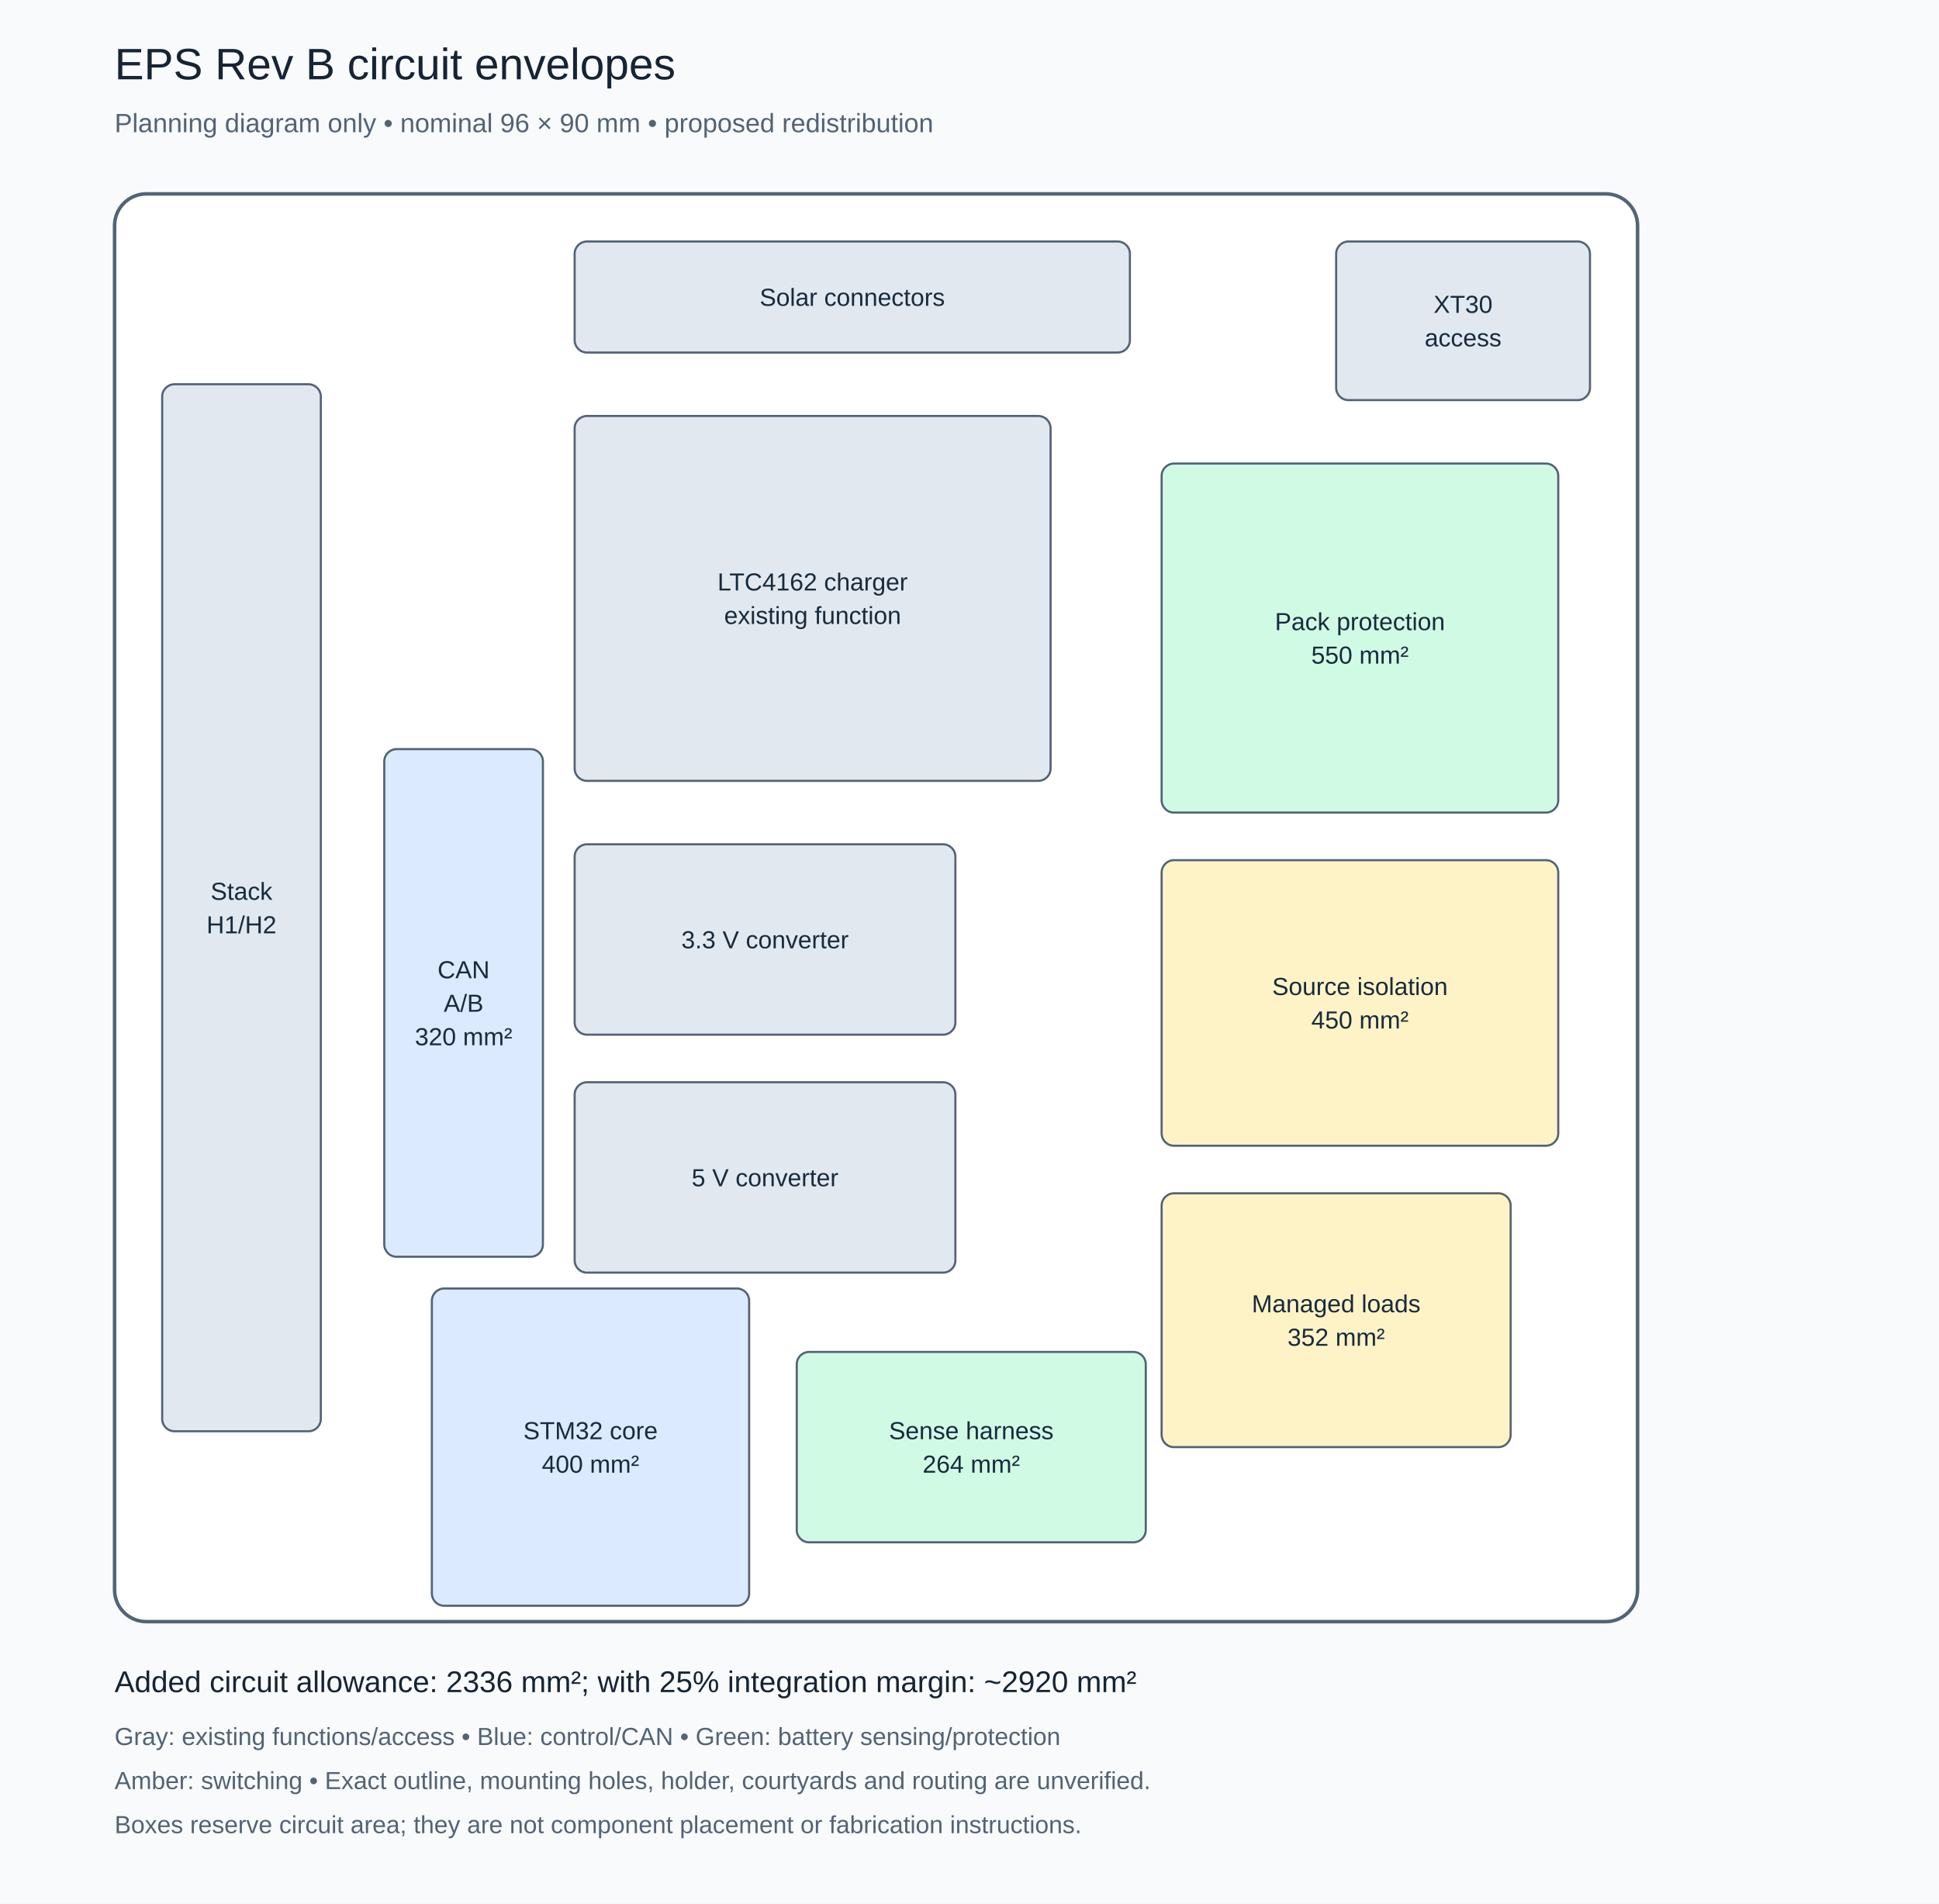
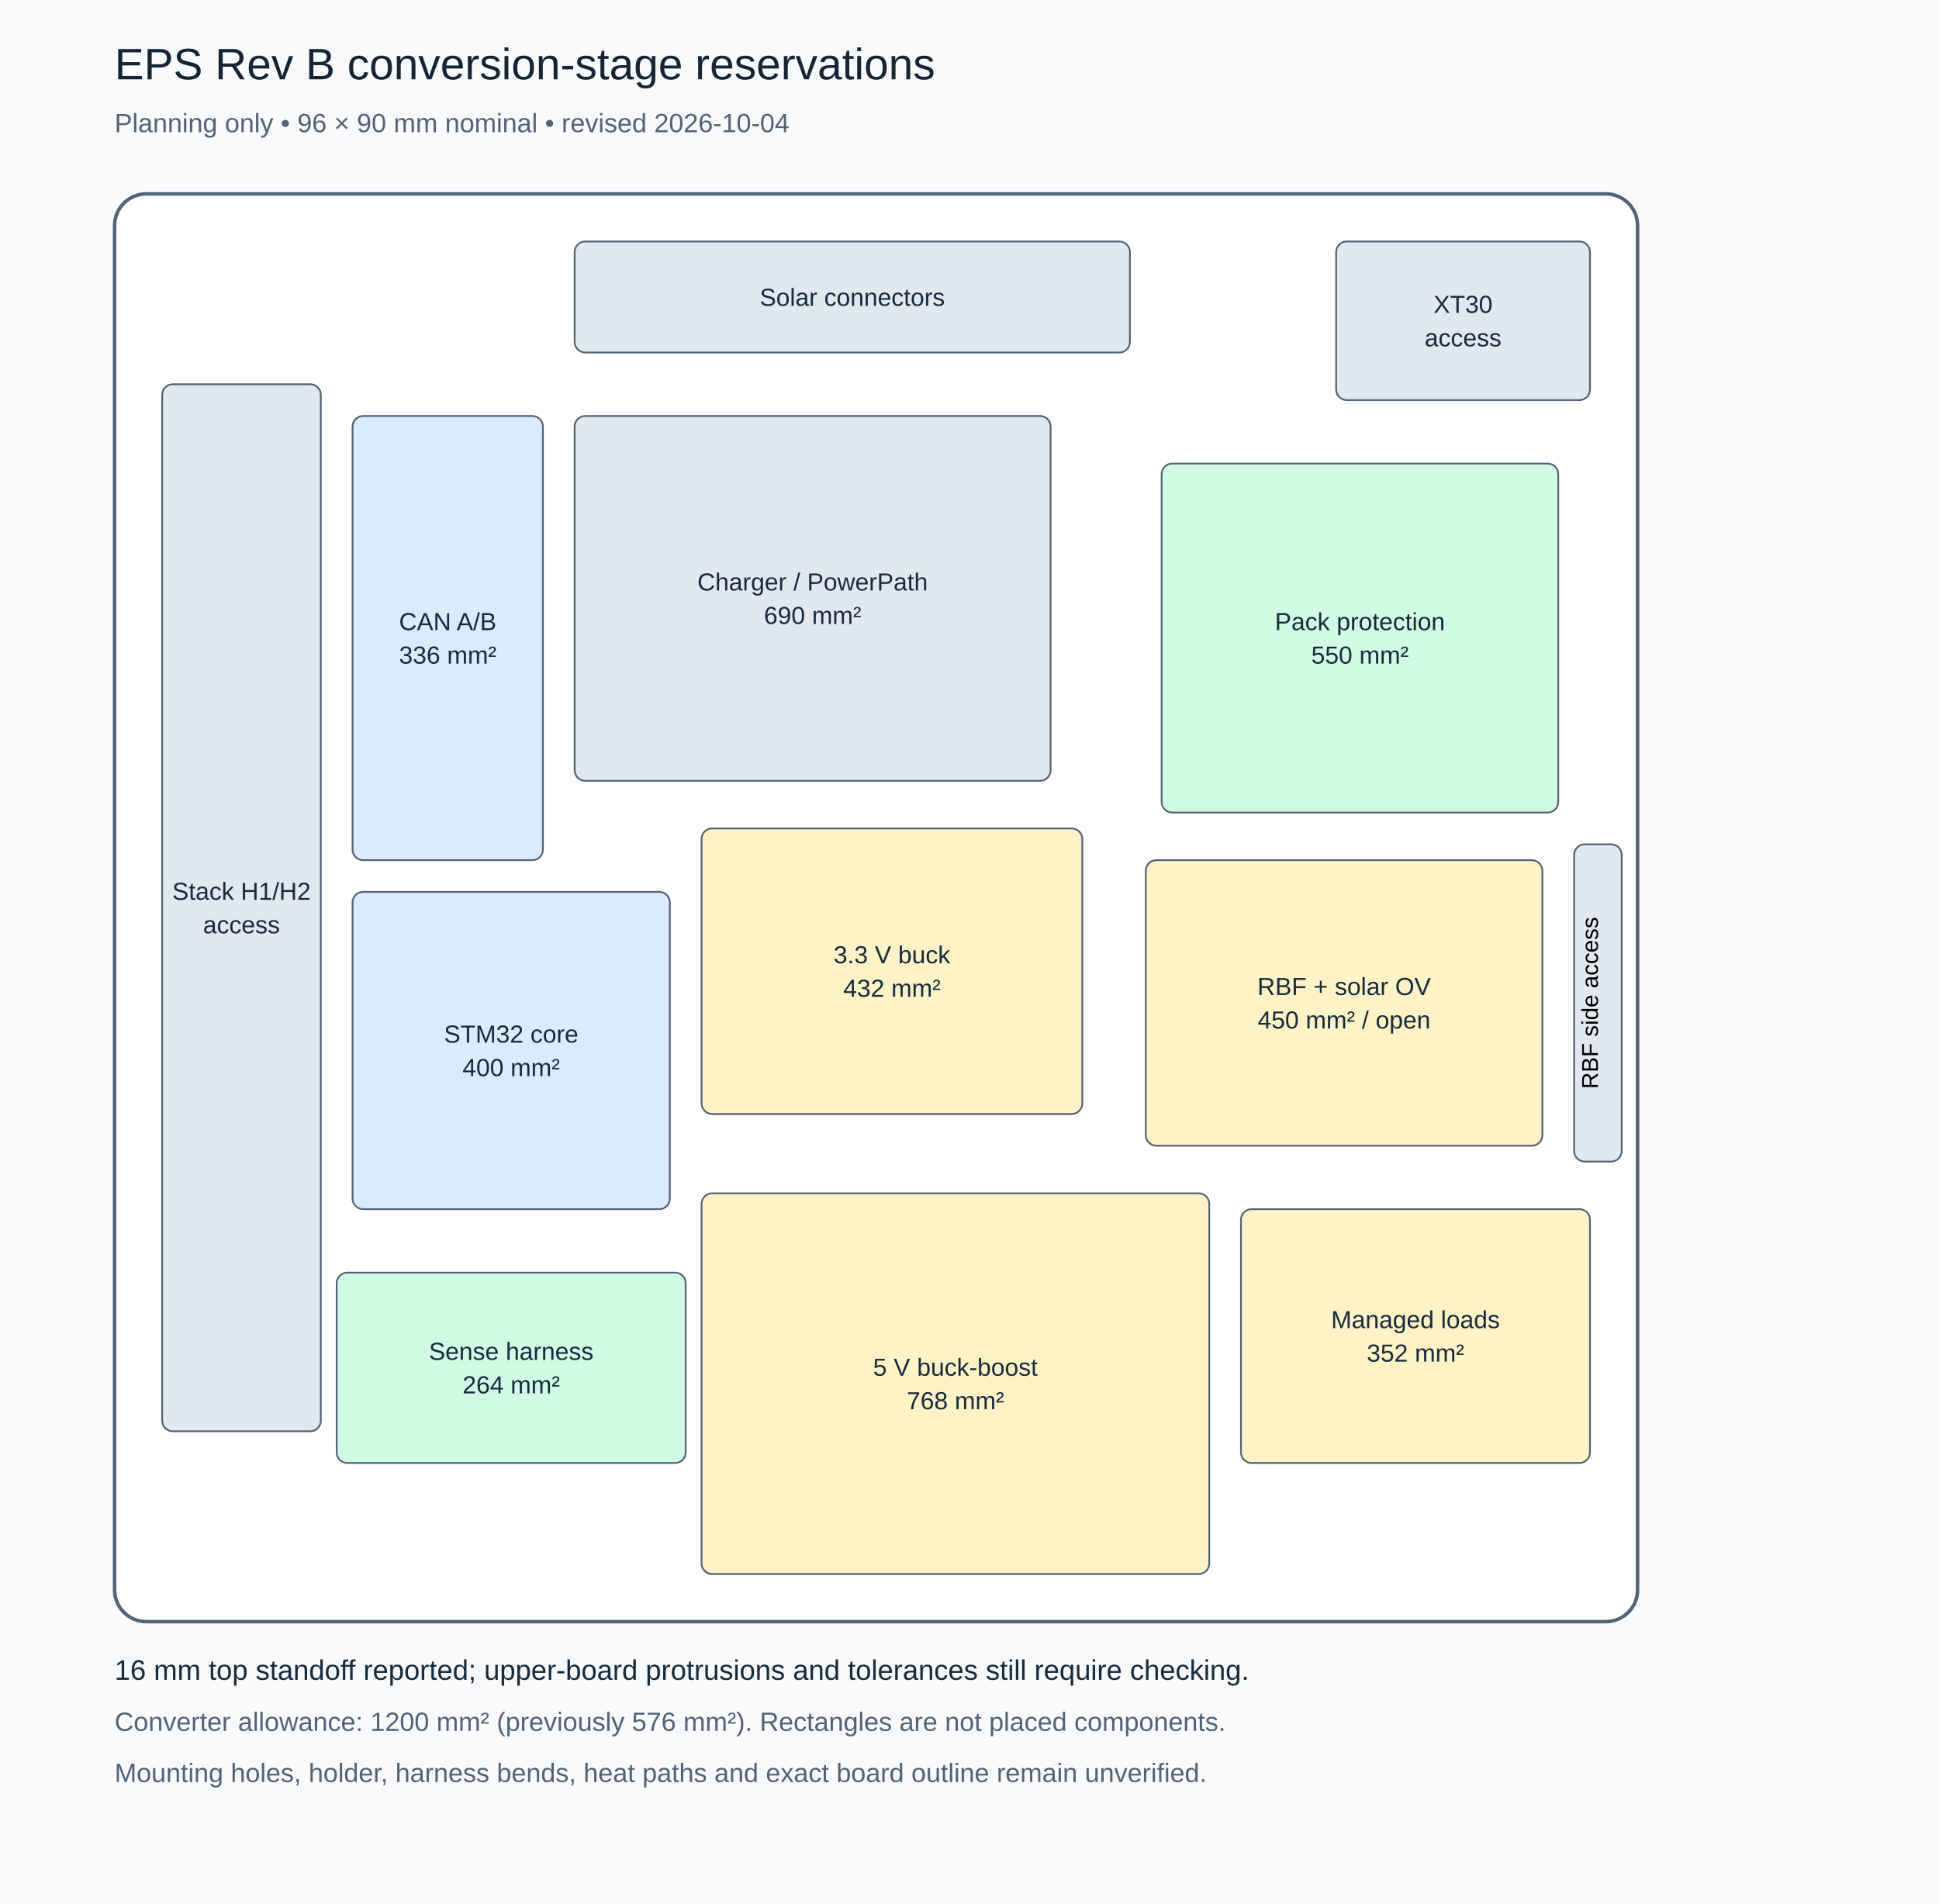
<svg xmlns="http://www.w3.org/2000/svg" width="1100" height="1080" viewBox="0 0 1100 1080">
  <rect width="1100" height="1080" fill="#f8fafc" />
  <g font-family="Arial, sans-serif">
-     <text x="65" y="45" font-size="25" fill="#162434">EPS Rev B circuit envelopes</text>
-     <text x="65" y="75" font-size="15" fill="#536375">Planning diagram only • nominal 96 × 90 mm • proposed redistribution</text>
+     <text x="65" y="45" font-size="25" fill="#162434">EPS Rev B conversion-stage reservations</text>
+     <text x="65" y="75" font-size="15" fill="#536375">Planning only • 96 × 90 mm nominal • revised 2026-10-04</text>
    <rect x="65" y="110" width="864" height="810" rx="18" fill="white" stroke="#526477" stroke-width="2" />
-     <rect x="92" y="218" width="90" height="594" rx="7" fill="#e2e8f0" stroke="#536375" stroke-width="1.2" />
-     <text x="137.0" y="510.5" text-anchor="middle" font-size="14" fill="#182b3c">Stack</text>
-     <text x="137.0" y="529.5" text-anchor="middle" font-size="14" fill="#182b3c">H1/H2</text>
-     <rect x="326" y="137" width="315" height="63" rx="7" fill="#e2e8f0" stroke="#536375" stroke-width="1.2" />
+     <rect x="92" y="218" width="90" height="594" rx="6" fill="#e2e8f0" stroke="#536375" />
+     <text x="137.0" y="510.5" text-anchor="middle" font-size="14" fill="#182b3c">Stack H1/H2</text>
+     <text x="137.0" y="529.5" text-anchor="middle" font-size="14" fill="#182b3c">access</text>
+     <rect x="326" y="137" width="315" height="63" rx="6" fill="#e2e8f0" stroke="#536375" />
    <text x="483.5" y="173.5" text-anchor="middle" font-size="14" fill="#182b3c">Solar connectors</text>
-     <rect x="758" y="137" width="144" height="90" rx="7" fill="#e2e8f0" stroke="#536375" stroke-width="1.2" />
+     <rect x="758" y="137" width="144" height="90" rx="6" fill="#e2e8f0" stroke="#536375" />
    <text x="830.0" y="177.5" text-anchor="middle" font-size="14" fill="#182b3c">XT30</text>
    <text x="830.0" y="196.5" text-anchor="middle" font-size="14" fill="#182b3c">access</text>
-     <rect x="326" y="236" width="270" height="207" rx="7" fill="#e2e8f0" stroke="#536375" stroke-width="1.2" />
-     <text x="461.0" y="335.0" text-anchor="middle" font-size="14" fill="#182b3c">LTC4162 charger</text>
-     <text x="461.0" y="354.0" text-anchor="middle" font-size="14" fill="#182b3c">existing function</text>
-     <rect x="326" y="479" width="216" height="108" rx="7" fill="#e2e8f0" stroke="#536375" stroke-width="1.2" />
-     <text x="434.0" y="538.0" text-anchor="middle" font-size="14" fill="#182b3c">3.3 V converter</text>
-     <rect x="326" y="614" width="216" height="108" rx="7" fill="#e2e8f0" stroke="#536375" stroke-width="1.2" />
-     <text x="434.0" y="673.0" text-anchor="middle" font-size="14" fill="#182b3c">5 V converter</text>
-     <rect x="218" y="425" width="90" height="288" rx="7" fill="#dbeafe" stroke="#536375" stroke-width="1.2" />
-     <text x="263.0" y="555.0" text-anchor="middle" font-size="14" fill="#182b3c">CAN</text>
-     <text x="263.0" y="574.0" text-anchor="middle" font-size="14" fill="#182b3c">A/B</text>
-     <text x="263.0" y="593.0" text-anchor="middle" font-size="14" fill="#182b3c">320 mm²</text>
-     <rect x="659" y="263" width="225" height="198" rx="7" fill="#d1fae5" stroke="#536375" stroke-width="1.2" />
+     <rect x="200" y="236" width="108" height="252" rx="6" fill="#dbeafe" stroke="#536375" />
+     <text x="254.0" y="357.5" text-anchor="middle" font-size="14" fill="#182b3c">CAN A/B</text>
+     <text x="254.0" y="376.5" text-anchor="middle" font-size="14" fill="#182b3c">336 mm²</text>
+     <rect x="326" y="236" width="270" height="207" rx="6" fill="#e2e8f0" stroke="#536375" />
+     <text x="461.0" y="335.0" text-anchor="middle" font-size="14" fill="#182b3c">Charger / PowerPath</text>
+     <text x="461.0" y="354.0" text-anchor="middle" font-size="14" fill="#182b3c">690 mm²</text>
+     <rect x="659" y="263" width="225" height="198" rx="6" fill="#d1fae5" stroke="#536375" />
    <text x="771.5" y="357.5" text-anchor="middle" font-size="14" fill="#182b3c">Pack protection</text>
    <text x="771.5" y="376.5" text-anchor="middle" font-size="14" fill="#182b3c">550 mm²</text>
-     <rect x="659" y="488" width="225" height="162" rx="7" fill="#fef3c7" stroke="#536375" stroke-width="1.2" />
-     <text x="771.5" y="564.5" text-anchor="middle" font-size="14" fill="#182b3c">Source isolation</text>
-     <text x="771.5" y="583.5" text-anchor="middle" font-size="14" fill="#182b3c">450 mm²</text>
-     <rect x="659" y="677" width="198" height="144" rx="7" fill="#fef3c7" stroke="#536375" stroke-width="1.2" />
-     <text x="758.0" y="744.5" text-anchor="middle" font-size="14" fill="#182b3c">Managed loads</text>
-     <text x="758.0" y="763.5" text-anchor="middle" font-size="14" fill="#182b3c">352 mm²</text>
-     <rect x="245" y="731" width="180" height="180" rx="7" fill="#dbeafe" stroke="#536375" stroke-width="1.2" />
-     <text x="335.0" y="816.5" text-anchor="middle" font-size="14" fill="#182b3c">STM32 core</text>
-     <text x="335.0" y="835.5" text-anchor="middle" font-size="14" fill="#182b3c">400 mm²</text>
-     <rect x="452" y="767" width="198" height="108" rx="7" fill="#d1fae5" stroke="#536375" stroke-width="1.2" />
-     <text x="551.0" y="816.5" text-anchor="middle" font-size="14" fill="#182b3c">Sense harness</text>
-     <text x="551.0" y="835.5" text-anchor="middle" font-size="14" fill="#182b3c">264 mm²</text>
-     <text x="65" y="960" font-size="17" fill="#162434">Added circuit allowance: 2336 mm²; with 25% integration margin: ~2920 mm²</text>
-     <text x="65" y="990" font-size="14" fill="#536375">Gray: existing functions/access • Blue: control/CAN • Green: battery sensing/protection</text>
-     <text x="65" y="1015" font-size="14" fill="#536375">Amber: switching • Exact outline, mounting holes, holder, courtyards and routing are unverified.</text>
-     <text x="65" y="1040" font-size="14" fill="#536375">Boxes reserve circuit area; they are not component placement or fabrication instructions.</text>
+     <rect x="200" y="506" width="180" height="180" rx="6" fill="#dbeafe" stroke="#536375" />
+     <text x="290.0" y="591.5" text-anchor="middle" font-size="14" fill="#182b3c">STM32 core</text>
+     <text x="290.0" y="610.5" text-anchor="middle" font-size="14" fill="#182b3c">400 mm²</text>
+     <rect x="398" y="470" width="216" height="162" rx="6" fill="#fef3c7" stroke="#536375" />
+     <text x="506.0" y="546.5" text-anchor="middle" font-size="14" fill="#182b3c">3.3 V buck</text>
+     <text x="506.0" y="565.5" text-anchor="middle" font-size="14" fill="#182b3c">432 mm²</text>
+     <rect x="650" y="488" width="225" height="162" rx="6" fill="#fef3c7" stroke="#536375" />
+     <text x="762.5" y="564.5" text-anchor="middle" font-size="14" fill="#182b3c">RBF + solar OV</text>
+     <text x="762.5" y="583.5" text-anchor="middle" font-size="14" fill="#182b3c">450 mm² / open</text>
+     <rect x="893" y="479" width="27" height="180" rx="6" fill="#e2e8f0" stroke="#536375" />
+     <text x="906.5" y="569.0" text-anchor="middle" font-size="13" transform="rotate(-90 906.5 569.0)">RBF side access</text>
+     <rect x="191" y="722" width="198" height="108" rx="6" fill="#d1fae5" stroke="#536375" />
+     <text x="290.0" y="771.5" text-anchor="middle" font-size="14" fill="#182b3c">Sense harness</text>
+     <text x="290.0" y="790.5" text-anchor="middle" font-size="14" fill="#182b3c">264 mm²</text>
+     <rect x="398" y="677" width="288" height="216" rx="6" fill="#fef3c7" stroke="#536375" />
+     <text x="542.0" y="780.5" text-anchor="middle" font-size="14" fill="#182b3c">5 V buck-boost</text>
+     <text x="542.0" y="799.5" text-anchor="middle" font-size="14" fill="#182b3c">768 mm²</text>
+     <rect x="704" y="686" width="198" height="144" rx="6" fill="#fef3c7" stroke="#536375" />
+     <text x="803.0" y="753.5" text-anchor="middle" font-size="14" fill="#182b3c">Managed loads</text>
+     <text x="803.0" y="772.5" text-anchor="middle" font-size="14" fill="#182b3c">352 mm²</text>
+     <text x="65" y="953" font-size="16" fill="#182b3c">16 mm top standoff reported; upper-board protrusions and tolerances still require checking.</text>
+     <text x="65" y="982" font-size="15" fill="#536375">Converter allowance: 1200 mm² (previously 576 mm²). Rectangles are not placed components.</text>
+     <text x="65" y="1011" font-size="15" fill="#536375">Mounting holes, holder, harness bends, heat paths and exact board outline remain unverified.</text>
  </g>
</svg>
